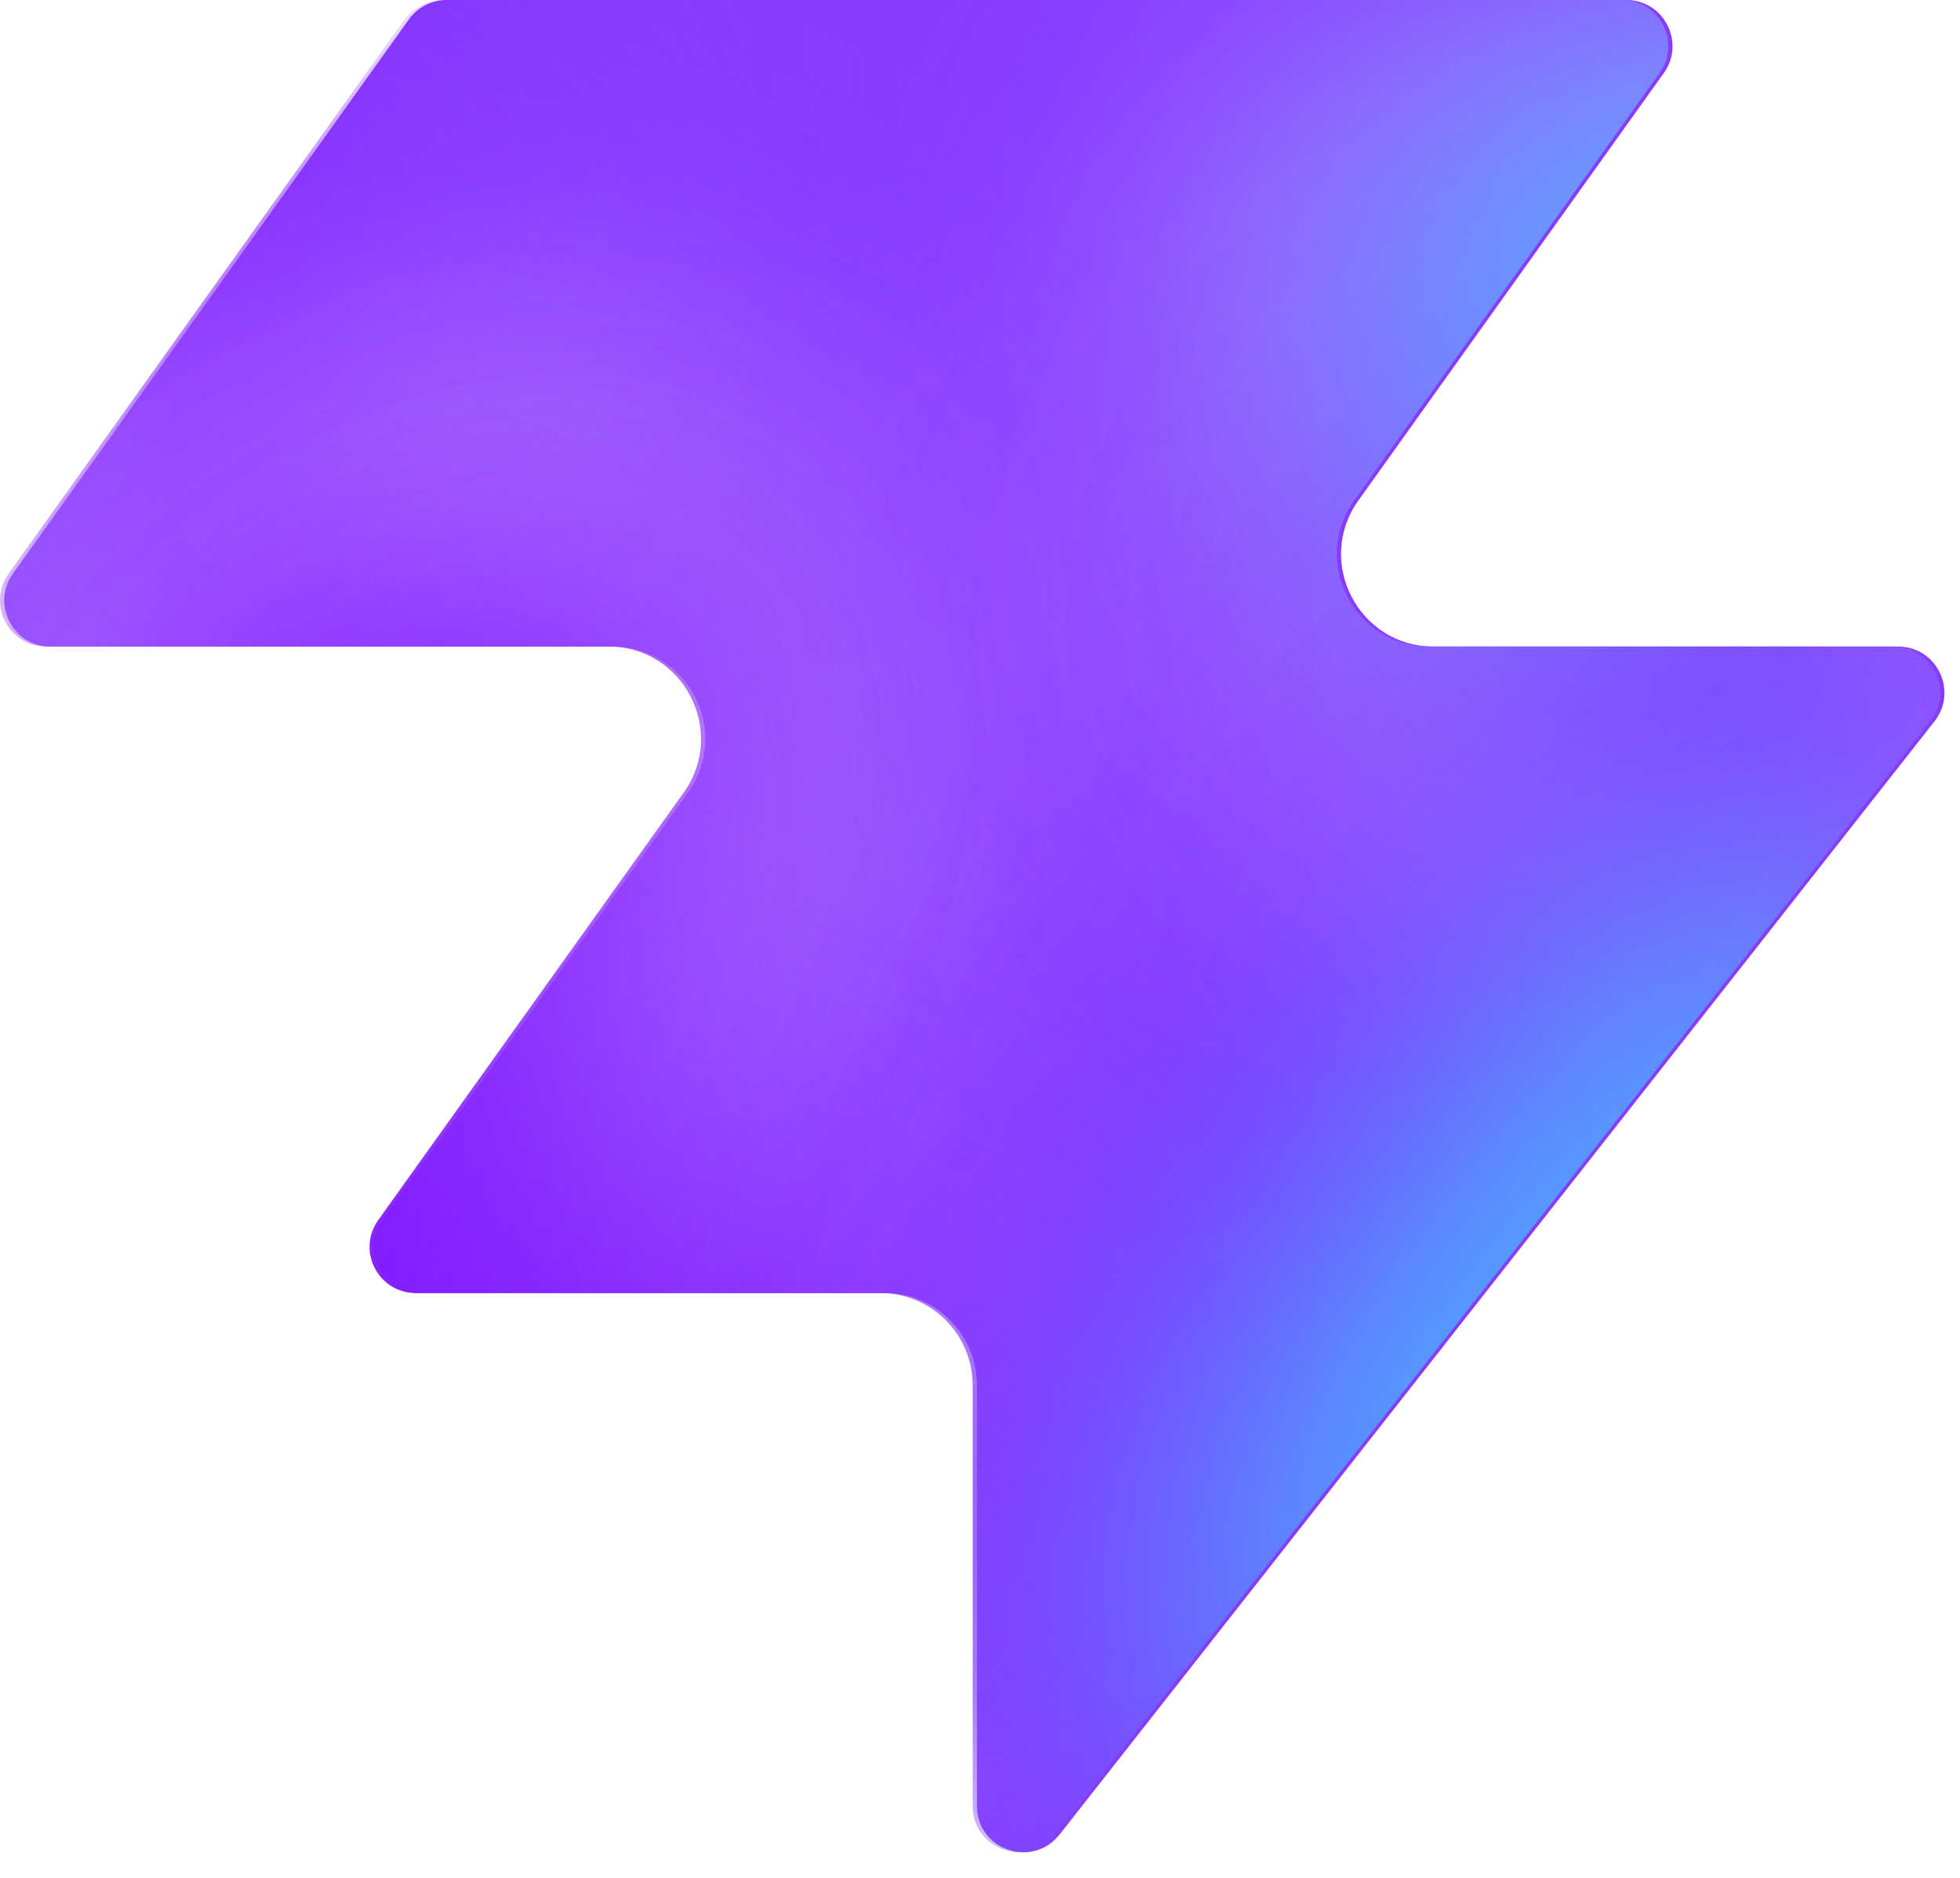
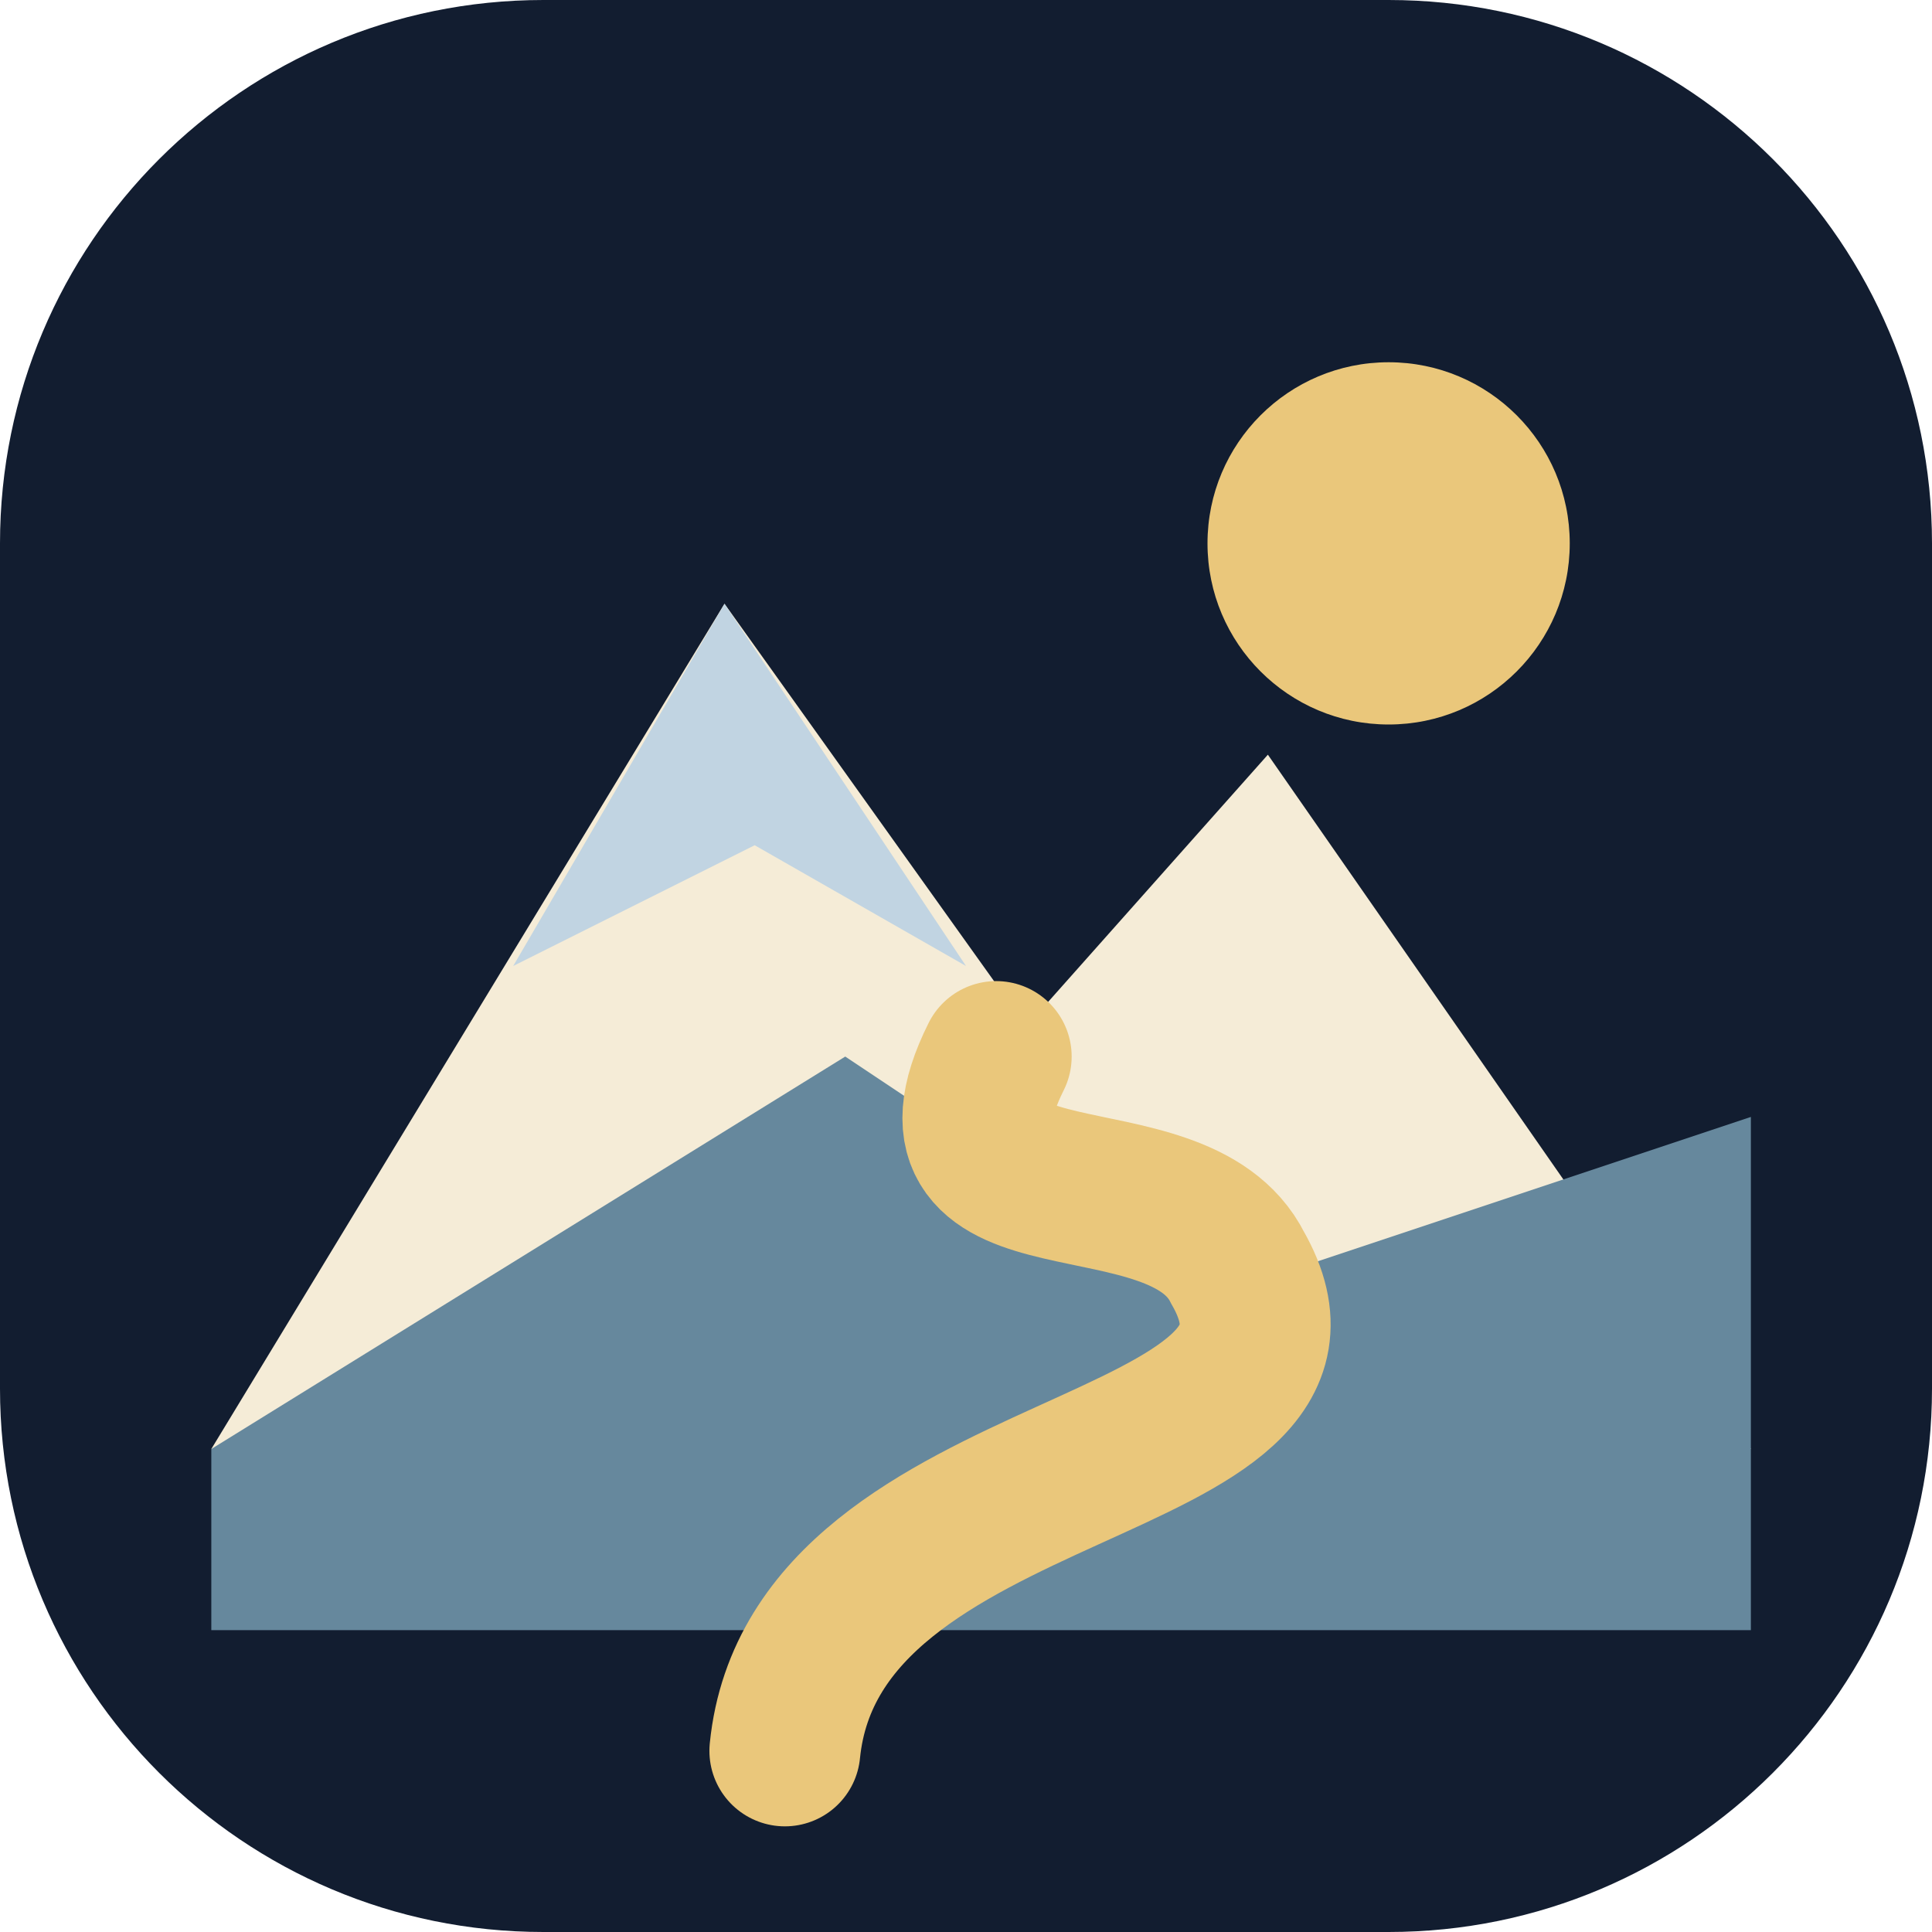
- <svg xmlns="http://www.w3.org/2000/svg" width="48" height="46" fill="none" viewBox="0 0 48 46">
-   <path fill="#863bff" d="M25.946 44.938c-.664.845-2.021.375-2.021-.698V33.937a2.26 2.26 0 0 0-2.262-2.262H10.287c-.92 0-1.456-1.04-.92-1.788l7.48-10.471c1.07-1.497 0-3.578-1.842-3.578H1.237c-.92 0-1.456-1.04-.92-1.788L10.013.474c.214-.297.556-.474.92-.474h28.894c.92 0 1.456 1.04.92 1.788l-7.48 10.471c-1.07 1.498 0 3.579 1.842 3.579h11.377c.943 0 1.473 1.088.89 1.83L25.947 44.94z" style="fill:#863bff;fill:color(display-p3 .525 .23 1);fill-opacity:1" />
-   <mask id="a" width="48" height="46" x="0" y="0" maskUnits="userSpaceOnUse" style="mask-type:alpha">
-     <path fill="#000" d="M25.842 44.938c-.664.844-2.021.375-2.021-.698V33.937a2.26 2.26 0 0 0-2.262-2.262H10.183c-.92 0-1.456-1.04-.92-1.788l7.48-10.471c1.07-1.498 0-3.579-1.842-3.579H1.133c-.92 0-1.456-1.04-.92-1.787L9.91.473c.214-.297.556-.474.92-.474h28.894c.92 0 1.456 1.04.92 1.788l-7.48 10.471c-1.07 1.498 0 3.578 1.842 3.578h11.377c.943 0 1.473 1.088.89 1.832L25.843 44.94z" style="fill:#000;fill-opacity:1" />
-   </mask>
-   <g mask="url(#a)">
-     <g filter="url(#b)">
-       <ellipse cx="5.508" cy="14.704" fill="#ede6ff" rx="5.508" ry="14.704" style="fill:#ede6ff;fill:color(display-p3 .927 .903 1);fill-opacity:1" transform="matrix(.00324 1 1 -.00324 -4.47 31.516)" />
-     </g>
-     <g filter="url(#c)">
-       <ellipse cx="10.399" cy="29.851" fill="#ede6ff" rx="10.399" ry="29.851" style="fill:#ede6ff;fill:color(display-p3 .927 .903 1);fill-opacity:1" transform="matrix(.00324 1 1 -.00324 -39.328 7.883)" />
-     </g>
-     <g filter="url(#d)">
-       <ellipse cx="5.508" cy="30.487" fill="#7e14ff" rx="5.508" ry="30.487" style="fill:#7e14ff;fill:color(display-p3 .492 .077 1);fill-opacity:1" transform="rotate(89.814 -25.913 -14.639)scale(1 -1)" />
-     </g>
-     <g filter="url(#e)">
-       <ellipse cx="5.508" cy="30.599" fill="#7e14ff" rx="5.508" ry="30.599" style="fill:#7e14ff;fill:color(display-p3 .492 .077 1);fill-opacity:1" transform="rotate(89.814 -32.644 -3.334)scale(1 -1)" />
-     </g>
-     <g filter="url(#f)">
-       <ellipse cx="5.508" cy="30.599" fill="#7e14ff" rx="5.508" ry="30.599" style="fill:#7e14ff;fill:color(display-p3 .492 .077 1);fill-opacity:1" transform="matrix(.00324 1 1 -.00324 -34.34 30.47)" />
-     </g>
-     <g filter="url(#g)">
-       <ellipse cx="14.072" cy="22.078" fill="#ede6ff" rx="14.072" ry="22.078" style="fill:#ede6ff;fill:color(display-p3 .927 .903 1);fill-opacity:1" transform="rotate(93.35 24.506 48.493)scale(-1 1)" />
-     </g>
-     <g filter="url(#h)">
-       <ellipse cx="3.47" cy="21.501" fill="#7e14ff" rx="3.47" ry="21.501" style="fill:#7e14ff;fill:color(display-p3 .492 .077 1);fill-opacity:1" transform="rotate(89.009 28.708 47.59)scale(-1 1)" />
-     </g>
-     <g filter="url(#i)">
-       <ellipse cx="3.47" cy="21.501" fill="#7e14ff" rx="3.47" ry="21.501" style="fill:#7e14ff;fill:color(display-p3 .492 .077 1);fill-opacity:1" transform="rotate(89.009 28.708 47.59)scale(-1 1)" />
-     </g>
-     <g filter="url(#j)">
-       <ellipse cx=".387" cy="8.972" fill="#7e14ff" rx="4.407" ry="29.108" style="fill:#7e14ff;fill:color(display-p3 .492 .077 1);fill-opacity:1" transform="rotate(39.51 .387 8.972)" />
-     </g>
-     <g filter="url(#k)">
-       <ellipse cx="47.523" cy="-6.092" fill="#7e14ff" rx="4.407" ry="29.108" style="fill:#7e14ff;fill:color(display-p3 .492 .077 1);fill-opacity:1" transform="rotate(37.892 47.523 -6.092)" />
-     </g>
-     <g filter="url(#l)">
-       <ellipse cx="41.412" cy="6.333" fill="#47bfff" rx="5.971" ry="9.665" style="fill:#47bfff;fill:color(display-p3 .28 .748 1);fill-opacity:1" transform="rotate(37.892 41.412 6.333)" />
-     </g>
-     <g filter="url(#m)">
-       <ellipse cx="-1.879" cy="38.332" fill="#7e14ff" rx="4.407" ry="29.108" style="fill:#7e14ff;fill:color(display-p3 .492 .077 1);fill-opacity:1" transform="rotate(37.892 -1.88 38.332)" />
-     </g>
-     <g filter="url(#n)">
-       <ellipse cx="-1.879" cy="38.332" fill="#7e14ff" rx="4.407" ry="29.108" style="fill:#7e14ff;fill:color(display-p3 .492 .077 1);fill-opacity:1" transform="rotate(37.892 -1.88 38.332)" />
-     </g>
-     <g filter="url(#o)">
-       <ellipse cx="35.651" cy="29.907" fill="#7e14ff" rx="4.407" ry="29.108" style="fill:#7e14ff;fill:color(display-p3 .492 .077 1);fill-opacity:1" transform="rotate(37.892 35.651 29.907)" />
-     </g>
-     <g filter="url(#p)">
-       <ellipse cx="38.418" cy="32.4" fill="#47bfff" rx="5.971" ry="15.297" style="fill:#47bfff;fill:color(display-p3 .28 .748 1);fill-opacity:1" transform="rotate(37.892 38.418 32.4)" />
-     </g>
-   </g>
-   <defs>
-     <filter id="b" width="60.045" height="41.654" x="-19.77" y="16.149" color-interpolation-filters="sRGB" filterUnits="userSpaceOnUse">
-       <feFlood flood-opacity="0" result="BackgroundImageFix" />
-       <feBlend in="SourceGraphic" in2="BackgroundImageFix" result="shape" />
-       <feGaussianBlur result="effect1_foregroundBlur_2002_17158" stdDeviation="7.659" />
-     </filter>
-     <filter id="c" width="90.34" height="51.437" x="-54.613" y="-7.533" color-interpolation-filters="sRGB" filterUnits="userSpaceOnUse">
-       <feFlood flood-opacity="0" result="BackgroundImageFix" />
-       <feBlend in="SourceGraphic" in2="BackgroundImageFix" result="shape" />
-       <feGaussianBlur result="effect1_foregroundBlur_2002_17158" stdDeviation="7.659" />
-     </filter>
-     <filter id="d" width="79.355" height="29.4" x="-49.64" y="2.03" color-interpolation-filters="sRGB" filterUnits="userSpaceOnUse">
-       <feFlood flood-opacity="0" result="BackgroundImageFix" />
-       <feBlend in="SourceGraphic" in2="BackgroundImageFix" result="shape" />
-       <feGaussianBlur result="effect1_foregroundBlur_2002_17158" stdDeviation="4.596" />
-     </filter>
-     <filter id="e" width="79.579" height="29.4" x="-45.045" y="20.029" color-interpolation-filters="sRGB" filterUnits="userSpaceOnUse">
-       <feFlood flood-opacity="0" result="BackgroundImageFix" />
-       <feBlend in="SourceGraphic" in2="BackgroundImageFix" result="shape" />
-       <feGaussianBlur result="effect1_foregroundBlur_2002_17158" stdDeviation="4.596" />
-     </filter>
-     <filter id="f" width="79.579" height="29.4" x="-43.513" y="21.178" color-interpolation-filters="sRGB" filterUnits="userSpaceOnUse">
-       <feFlood flood-opacity="0" result="BackgroundImageFix" />
-       <feBlend in="SourceGraphic" in2="BackgroundImageFix" result="shape" />
-       <feGaussianBlur result="effect1_foregroundBlur_2002_17158" stdDeviation="4.596" />
-     </filter>
-     <filter id="g" width="74.749" height="58.852" x="15.756" y="-17.901" color-interpolation-filters="sRGB" filterUnits="userSpaceOnUse">
-       <feFlood flood-opacity="0" result="BackgroundImageFix" />
-       <feBlend in="SourceGraphic" in2="BackgroundImageFix" result="shape" />
-       <feGaussianBlur result="effect1_foregroundBlur_2002_17158" stdDeviation="7.659" />
-     </filter>
-     <filter id="h" width="61.377" height="25.362" x="23.548" y="2.284" color-interpolation-filters="sRGB" filterUnits="userSpaceOnUse">
-       <feFlood flood-opacity="0" result="BackgroundImageFix" />
-       <feBlend in="SourceGraphic" in2="BackgroundImageFix" result="shape" />
-       <feGaussianBlur result="effect1_foregroundBlur_2002_17158" stdDeviation="4.596" />
-     </filter>
-     <filter id="i" width="61.377" height="25.362" x="23.548" y="2.284" color-interpolation-filters="sRGB" filterUnits="userSpaceOnUse">
-       <feFlood flood-opacity="0" result="BackgroundImageFix" />
-       <feBlend in="SourceGraphic" in2="BackgroundImageFix" result="shape" />
-       <feGaussianBlur result="effect1_foregroundBlur_2002_17158" stdDeviation="4.596" />
-     </filter>
-     <filter id="j" width="56.045" height="63.649" x="-27.636" y="-22.853" color-interpolation-filters="sRGB" filterUnits="userSpaceOnUse">
-       <feFlood flood-opacity="0" result="BackgroundImageFix" />
-       <feBlend in="SourceGraphic" in2="BackgroundImageFix" result="shape" />
-       <feGaussianBlur result="effect1_foregroundBlur_2002_17158" stdDeviation="4.596" />
-     </filter>
-     <filter id="k" width="54.814" height="64.646" x="20.116" y="-38.415" color-interpolation-filters="sRGB" filterUnits="userSpaceOnUse">
-       <feFlood flood-opacity="0" result="BackgroundImageFix" />
-       <feBlend in="SourceGraphic" in2="BackgroundImageFix" result="shape" />
-       <feGaussianBlur result="effect1_foregroundBlur_2002_17158" stdDeviation="4.596" />
-     </filter>
-     <filter id="l" width="33.541" height="35.313" x="24.641" y="-11.323" color-interpolation-filters="sRGB" filterUnits="userSpaceOnUse">
-       <feFlood flood-opacity="0" result="BackgroundImageFix" />
-       <feBlend in="SourceGraphic" in2="BackgroundImageFix" result="shape" />
-       <feGaussianBlur result="effect1_foregroundBlur_2002_17158" stdDeviation="4.596" />
-     </filter>
-     <filter id="m" width="54.814" height="64.646" x="-29.286" y="6.009" color-interpolation-filters="sRGB" filterUnits="userSpaceOnUse">
-       <feFlood flood-opacity="0" result="BackgroundImageFix" />
-       <feBlend in="SourceGraphic" in2="BackgroundImageFix" result="shape" />
-       <feGaussianBlur result="effect1_foregroundBlur_2002_17158" stdDeviation="4.596" />
-     </filter>
-     <filter id="n" width="54.814" height="64.646" x="-29.286" y="6.009" color-interpolation-filters="sRGB" filterUnits="userSpaceOnUse">
-       <feFlood flood-opacity="0" result="BackgroundImageFix" />
-       <feBlend in="SourceGraphic" in2="BackgroundImageFix" result="shape" />
-       <feGaussianBlur result="effect1_foregroundBlur_2002_17158" stdDeviation="4.596" />
-     </filter>
-     <filter id="o" width="54.814" height="64.646" x="8.244" y="-2.416" color-interpolation-filters="sRGB" filterUnits="userSpaceOnUse">
-       <feFlood flood-opacity="0" result="BackgroundImageFix" />
-       <feBlend in="SourceGraphic" in2="BackgroundImageFix" result="shape" />
-       <feGaussianBlur result="effect1_foregroundBlur_2002_17158" stdDeviation="4.596" />
-     </filter>
-     <filter id="p" width="39.409" height="43.623" x="18.713" y="10.588" color-interpolation-filters="sRGB" filterUnits="userSpaceOnUse">
-       <feFlood flood-opacity="0" result="BackgroundImageFix" />
-       <feBlend in="SourceGraphic" in2="BackgroundImageFix" result="shape" />
-       <feGaussianBlur result="effect1_foregroundBlur_2002_17158" stdDeviation="4.596" />
-     </filter>
-   </defs>
+ <svg xmlns="http://www.w3.org/2000/svg" viewBox="0 0 64 64">
+   <rect width="64" height="64" rx="18" fill="#121d30" />
+   <circle cx="46" cy="18" r="6" fill="#eac77b" />
+   <path d="M7 48 24 20 34 34 42 25 58 48Z" fill="#f5ecd7" />
+   <path d="m17 32 7-12 8 12-7-4Z" fill="#c1d4e2" />
+   <path d="M7 48 28 35 40 43 58 37V54H7Z" fill="#66889d" />
+   <path d="M26 58c1-10 19-9 15-16-2-4-11-1-8-7" fill="none" stroke="#eac77b" stroke-linecap="round" stroke-width="5" />
</svg>
